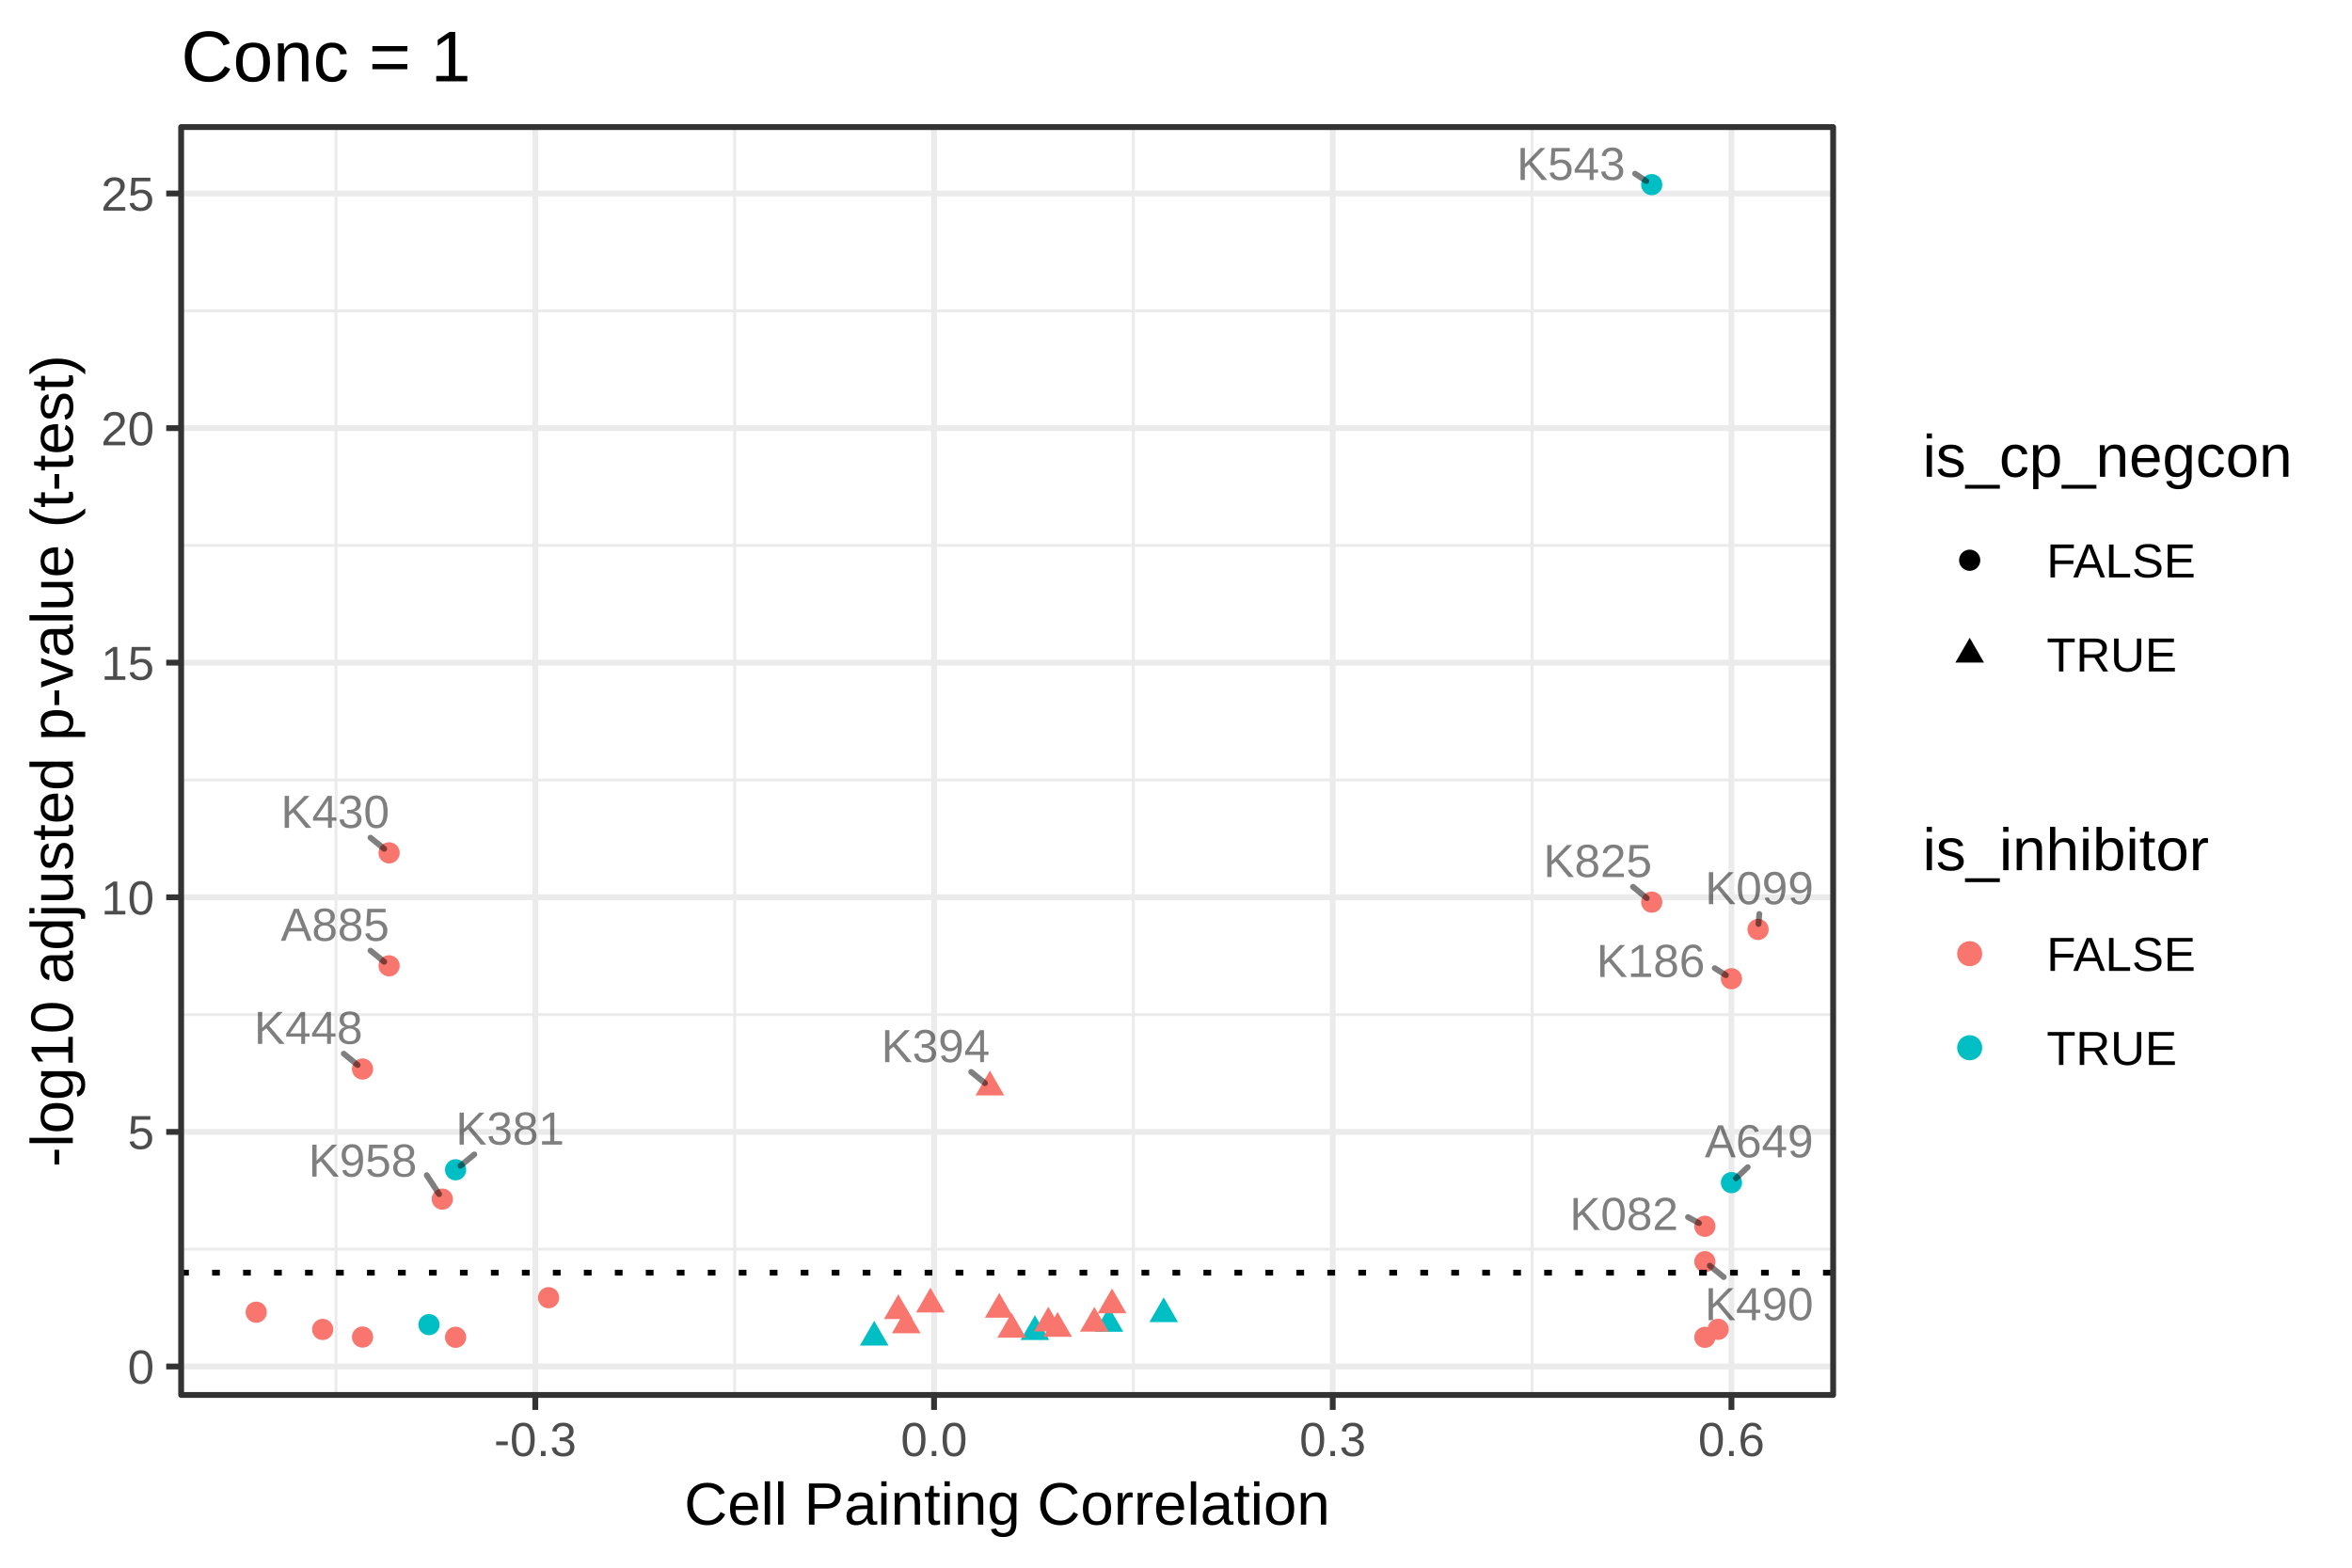
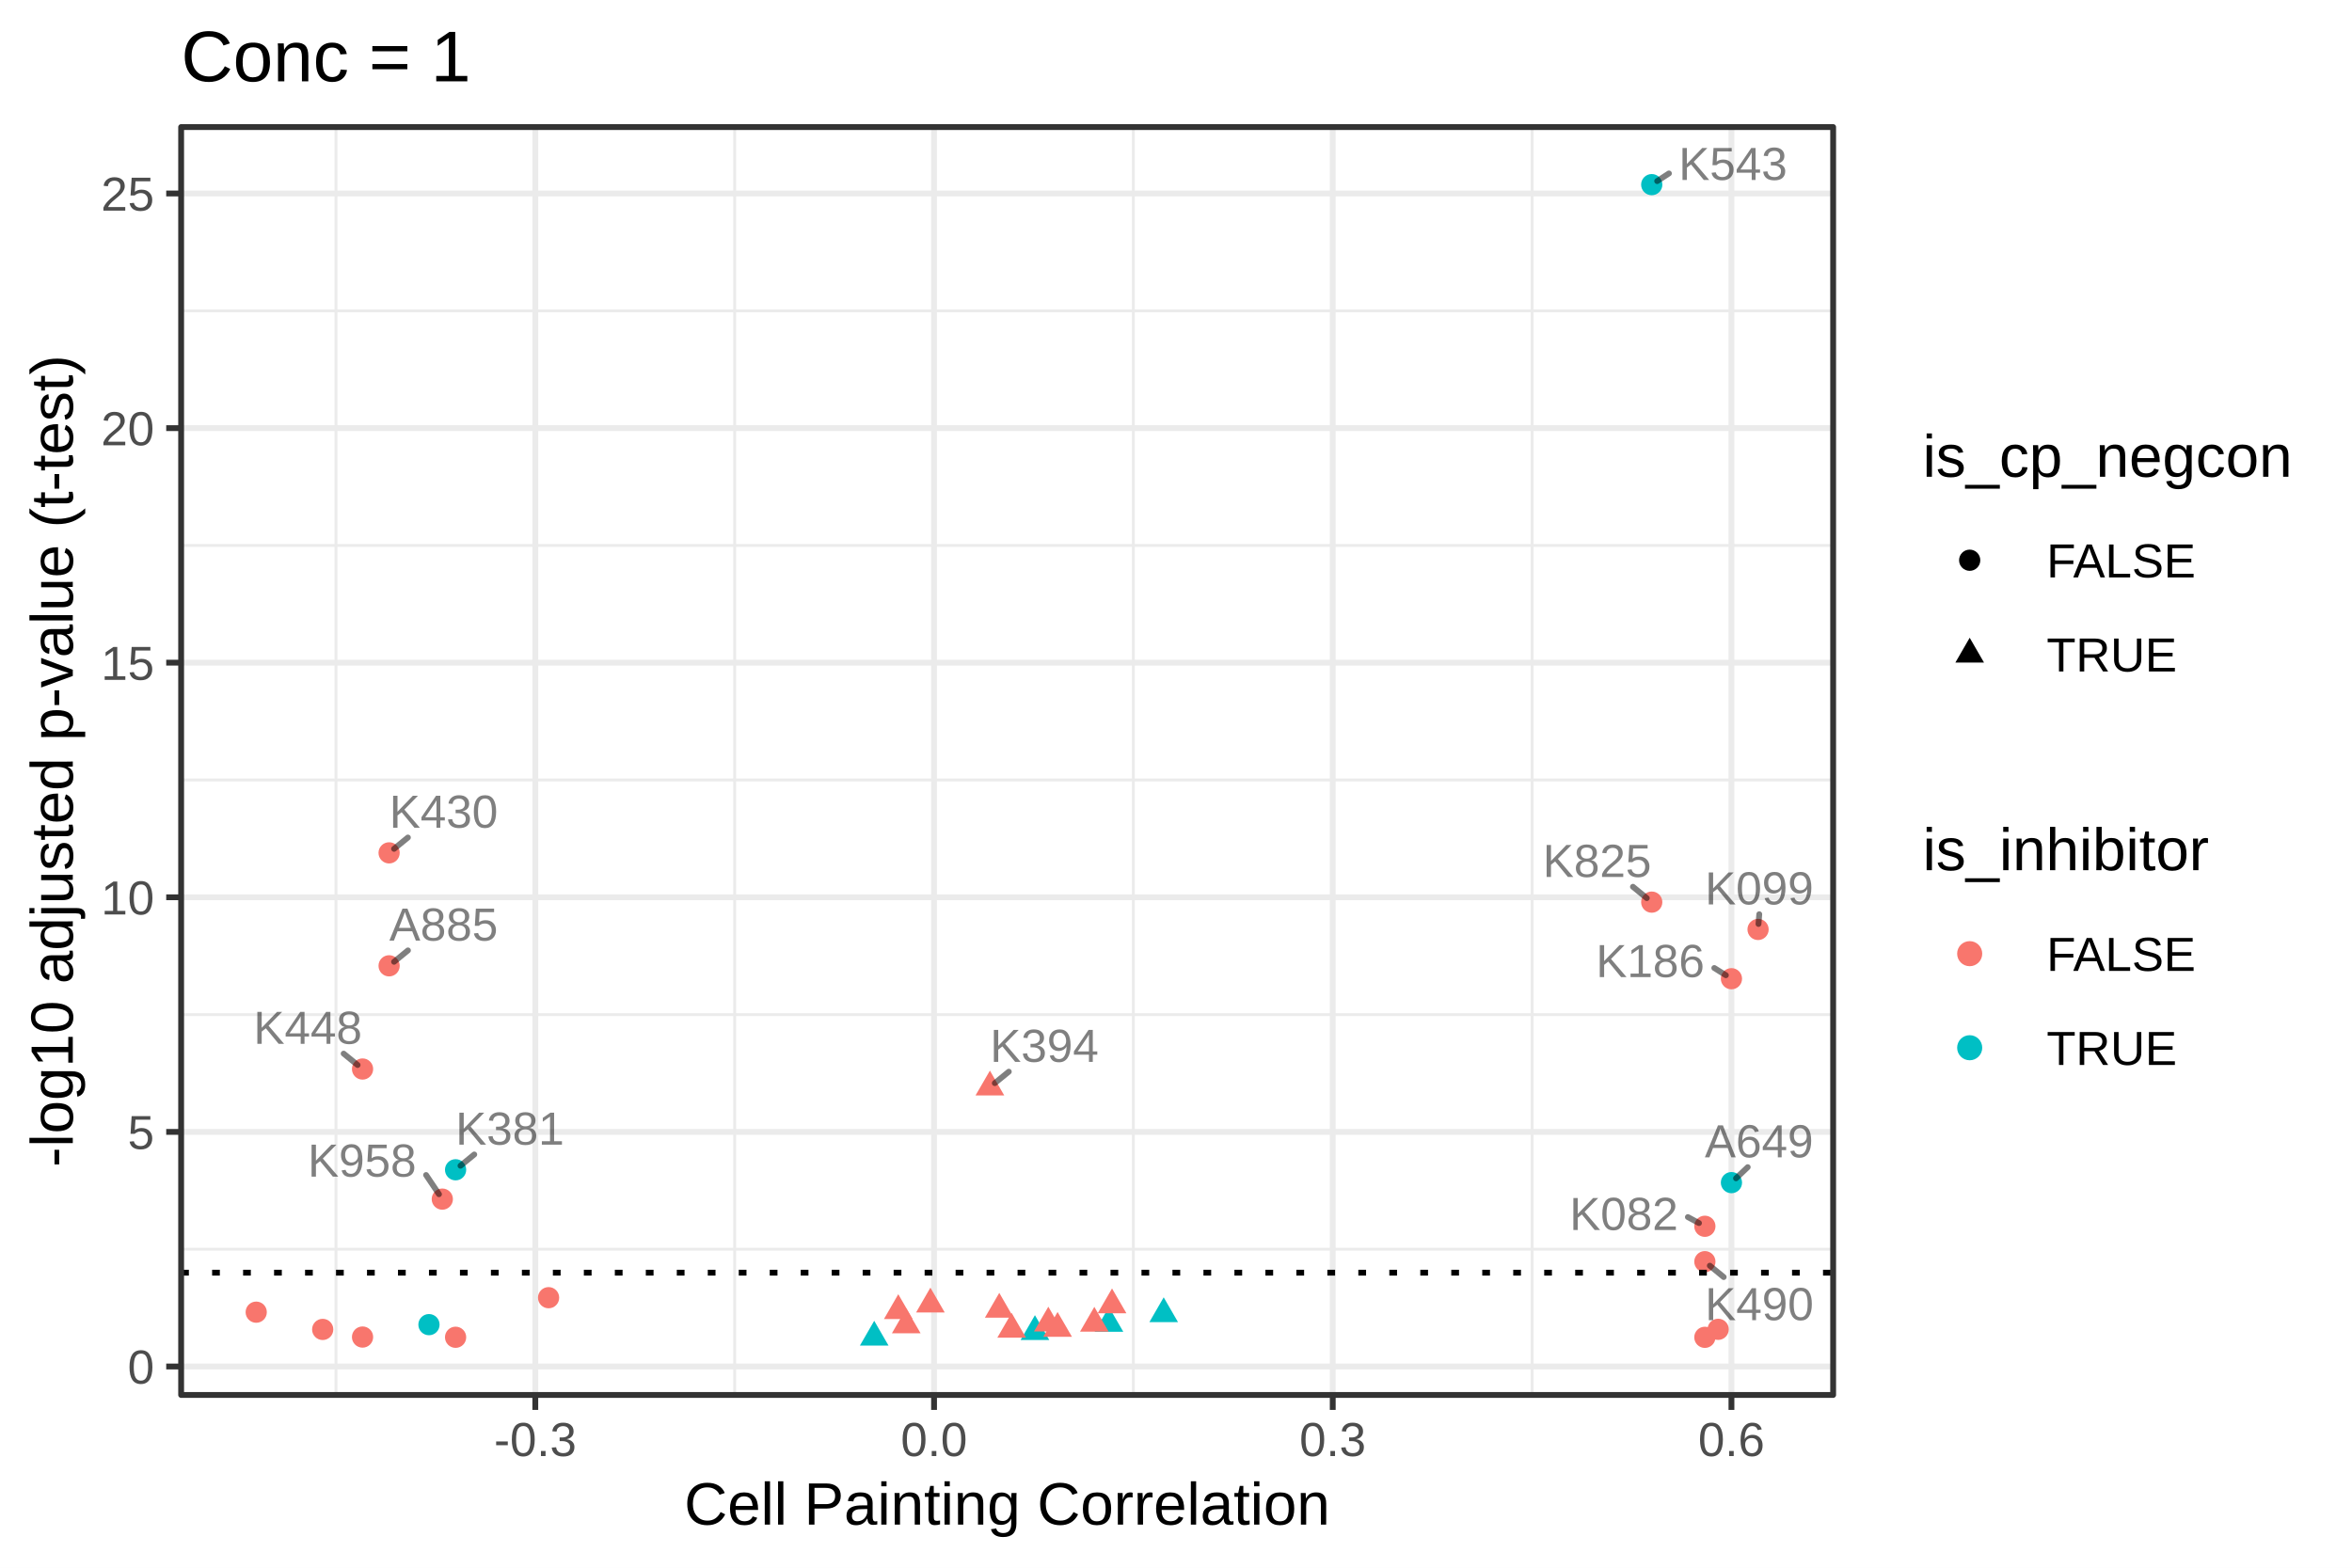
<svg xmlns="http://www.w3.org/2000/svg" class="svglite" width="432.00pt" height="288.00pt" viewBox="0 0 432.00 288.00">
  <defs>
    <style type="text/css">
    .svglite line, .svglite polyline, .svglite polygon, .svglite path, .svglite rect, .svglite circle {
      fill: none;
      stroke: #000000;
      stroke-linecap: round;
      stroke-linejoin: round;
      stroke-miterlimit: 10.00;
    }
  </style>
  </defs>
  <rect width="100%" height="100%" style="stroke: none; fill: #FFFFFF;" />
  <defs>
    <clipPath id="cpMC4wMHw0MzIuMDB8MC4wMHwyODguMDA=">
      <rect x="0.00" y="0.00" width="432.00" height="288.00" />
    </clipPath>
  </defs>
  <g clip-path="url(#cpMC4wMHw0MzIuMDB8MC4wMHwyODguMDA=)">
    <rect x="0.00" y="0.00" width="432.00" height="288.00" style="stroke-width: 1.07; stroke: #FFFFFF; fill: #FFFFFF;" />
    <rect x="33.27" y="23.34" width="303.43" height="232.93" style="stroke-width: 1.07; stroke: none; fill: #FFFFFF;" />
    <polyline points="33.27,229.49 336.70,229.49 " style="stroke-width: 0.53; stroke: #EBEBEB; stroke-linecap: butt;" />
    <polyline points="33.27,186.39 336.70,186.39 " style="stroke-width: 0.53; stroke: #EBEBEB; stroke-linecap: butt;" />
    <polyline points="33.27,143.29 336.70,143.29 " style="stroke-width: 0.53; stroke: #EBEBEB; stroke-linecap: butt;" />
    <polyline points="33.27,100.20 336.70,100.20 " style="stroke-width: 0.53; stroke: #EBEBEB; stroke-linecap: butt;" />
    <polyline points="33.27,57.10 336.70,57.10 " style="stroke-width: 0.53; stroke: #EBEBEB; stroke-linecap: butt;" />
    <polyline points="61.71,256.27 61.71,23.34 " style="stroke-width: 0.53; stroke: #EBEBEB; stroke-linecap: butt;" />
    <polyline points="134.94,256.27 134.94,23.34 " style="stroke-width: 0.53; stroke: #EBEBEB; stroke-linecap: butt;" />
    <polyline points="208.17,256.27 208.17,23.34 " style="stroke-width: 0.53; stroke: #EBEBEB; stroke-linecap: butt;" />
    <polyline points="281.41,256.27 281.41,23.34 " style="stroke-width: 0.53; stroke: #EBEBEB; stroke-linecap: butt;" />
    <polyline points="33.27,251.04 336.70,251.04 " style="stroke-width: 1.07; stroke: #EBEBEB; stroke-linecap: butt;" />
    <polyline points="33.27,207.94 336.70,207.94 " style="stroke-width: 1.07; stroke: #EBEBEB; stroke-linecap: butt;" />
    <polyline points="33.27,164.84 336.70,164.84 " style="stroke-width: 1.07; stroke: #EBEBEB; stroke-linecap: butt;" />
    <polyline points="33.27,121.74 336.70,121.74 " style="stroke-width: 1.07; stroke: #EBEBEB; stroke-linecap: butt;" />
    <polyline points="33.27,78.65 336.70,78.65 " style="stroke-width: 1.07; stroke: #EBEBEB; stroke-linecap: butt;" />
    <polyline points="33.27,35.55 336.70,35.55 " style="stroke-width: 1.07; stroke: #EBEBEB; stroke-linecap: butt;" />
    <polyline points="98.32,256.27 98.32,23.34 " style="stroke-width: 1.07; stroke: #EBEBEB; stroke-linecap: butt;" />
    <polyline points="171.56,256.27 171.56,23.34 " style="stroke-width: 1.07; stroke: #EBEBEB; stroke-linecap: butt;" />
    <polyline points="244.79,256.27 244.79,23.34 " style="stroke-width: 1.07; stroke: #EBEBEB; stroke-linecap: butt;" />
    <polyline points="318.02,256.27 318.02,23.34 " style="stroke-width: 1.07; stroke: #EBEBEB; stroke-linecap: butt;" />
    <circle cx="318.02" cy="217.26" r="1.95" style="stroke-width: 0.71; stroke: none; fill: #00BFC4;" />
    <circle cx="71.47" cy="177.43" r="1.95" style="stroke-width: 0.71; stroke: none; fill: #F8766D;" />
    <polygon points="213.74,238.33 216.37,242.89 211.11,242.89 " style="stroke-width: 0.71; stroke: none; fill: #00BFC4;" />
    <circle cx="100.76" cy="238.40" r="1.95" style="stroke-width: 0.71; stroke: none; fill: #F8766D;" />
    <circle cx="313.14" cy="245.68" r="1.95" style="stroke-width: 0.71; stroke: none; fill: #F8766D;" />
    <circle cx="313.14" cy="225.28" r="1.95" style="stroke-width: 0.71; stroke: none; fill: #F8766D;" />
    <polygon points="203.68,240.10 206.32,244.66 201.05,244.66 " style="stroke-width: 0.71; stroke: none; fill: #00BFC4;" />
    <circle cx="322.91" cy="170.75" r="1.95" style="stroke-width: 0.71; stroke: none; fill: #F8766D;" />
    <polygon points="190.09,241.61 192.72,246.17 187.46,246.17 " style="stroke-width: 0.71; stroke: none; fill: #00BFC4;" />
    <circle cx="47.06" cy="241.06" r="1.95" style="stroke-width: 0.71; stroke: none; fill: #F8766D;" />
    <polygon points="164.99,237.76 167.63,242.32 162.36,242.32 " style="stroke-width: 0.71; stroke: none; fill: #F8766D;" />
    <circle cx="83.68" cy="245.67" r="1.95" style="stroke-width: 0.71; stroke: none; fill: #F8766D;" />
    <circle cx="318.02" cy="179.80" r="1.95" style="stroke-width: 0.71; stroke: none; fill: #F8766D;" />
    <polygon points="183.54,237.51 186.17,242.07 180.90,242.07 " style="stroke-width: 0.71; stroke: none; fill: #F8766D;" />
    <polygon points="185.81,241.19 188.45,245.75 183.18,245.75 " style="stroke-width: 0.71; stroke: none; fill: #F8766D;" />
    <circle cx="83.68" cy="214.90" r="1.95" style="stroke-width: 0.71; stroke: none; fill: #00BFC4;" />
    <polygon points="181.82,196.68 184.45,201.24 179.18,201.24 " style="stroke-width: 0.71; stroke: none; fill: #F8766D;" />
    <circle cx="71.47" cy="156.68" r="1.95" style="stroke-width: 0.71; stroke: none; fill: #F8766D;" />
    <circle cx="66.59" cy="196.39" r="1.95" style="stroke-width: 0.71; stroke: none; fill: #F8766D;" />
    <circle cx="313.14" cy="231.78" r="1.95" style="stroke-width: 0.71; stroke: none; fill: #F8766D;" />
    <circle cx="59.27" cy="244.23" r="1.95" style="stroke-width: 0.71; stroke: none; fill: #F8766D;" />
    <circle cx="315.58" cy="244.21" r="1.95" style="stroke-width: 0.71; stroke: none; fill: #F8766D;" />
    <circle cx="78.79" cy="243.35" r="1.95" style="stroke-width: 0.71; stroke: none; fill: #00BFC4;" />
    <polygon points="192.55,240.05 195.18,244.61 189.91,244.61 " style="stroke-width: 0.71; stroke: none; fill: #F8766D;" />
    <circle cx="303.38" cy="33.92" r="1.95" style="stroke-width: 0.71; stroke: none; fill: #00BFC4;" />
    <polygon points="166.45,240.38 169.09,244.94 163.82,244.94 " style="stroke-width: 0.71; stroke: none; fill: #F8766D;" />
    <polygon points="160.57,242.64 163.20,247.20 157.94,247.20 " style="stroke-width: 0.71; stroke: none; fill: #00BFC4;" />
    <polygon points="194.25,241.02 196.89,245.58 191.62,245.58 " style="stroke-width: 0.71; stroke: none; fill: #F8766D;" />
    <polygon points="201.00,240.08 203.63,244.64 198.37,244.64 " style="stroke-width: 0.71; stroke: none; fill: #F8766D;" />
    <circle cx="303.38" cy="165.73" r="1.95" style="stroke-width: 0.71; stroke: none; fill: #F8766D;" />
    <polygon points="204.25,236.70 206.89,241.26 201.62,241.26 " style="stroke-width: 0.71; stroke: none; fill: #F8766D;" />
    <polygon points="170.89,236.55 173.52,241.11 168.26,241.11 " style="stroke-width: 0.71; stroke: none; fill: #F8766D;" />
    <circle cx="66.59" cy="245.63" r="1.95" style="stroke-width: 0.71; stroke: none; fill: #F8766D;" />
    <circle cx="81.24" cy="220.29" r="1.95" style="stroke-width: 0.71; stroke: none; fill: #F8766D;" />
    <line x1="321.01" y1="214.42" x2="318.86" y2="216.47" style="stroke-width: 1.07; stroke: #000000; stroke-opacity: 0.50;" />
-     <line x1="68.05" y1="174.64" x2="70.57" y2="176.69" style="stroke-width: 1.07; stroke: #000000; stroke-opacity: 0.50;" />
-     <line x1="310.04" y1="223.60" x2="312.06" y2="224.69" style="stroke-width: 1.07; stroke: #000000; stroke-opacity: 0.50;" />
-     <line x1="323.14" y1="167.91" x2="322.99" y2="169.74" style="stroke-width: 1.07; stroke: #000000; stroke-opacity: 0.50;" />
-     <line x1="314.95" y1="177.86" x2="317.00" y2="179.15" style="stroke-width: 1.07; stroke: #000000; stroke-opacity: 0.50;" />
-     <line x1="87.12" y1="212.08" x2="84.58" y2="214.16" style="stroke-width: 1.07; stroke: #000000; stroke-opacity: 0.50;" />
-     <line x1="178.39" y1="196.93" x2="180.91" y2="198.98" style="stroke-width: 1.07; stroke: #000000; stroke-opacity: 0.50;" />
-     <line x1="68.05" y1="153.89" x2="70.57" y2="155.94" style="stroke-width: 1.07; stroke: #000000; stroke-opacity: 0.50;" />
-     <line x1="63.14" y1="193.57" x2="65.68" y2="195.65" style="stroke-width: 1.07; stroke: #000000; stroke-opacity: 0.50;" />
+     <line x1="74.93" y1="174.60" x2="72.38" y2="176.69" style="stroke-width: 1.07; stroke: #000000; stroke-opacity: 0.50;" />
+     <line x1="310.02" y1="223.59" x2="312.06" y2="224.69" style="stroke-width: 1.07; stroke: #000000; stroke-opacity: 0.50;" />
+     <line x1="323.13" y1="167.95" x2="322.99" y2="169.74" style="stroke-width: 1.07; stroke: #000000; stroke-opacity: 0.50;" />
+     <line x1="314.87" y1="177.83" x2="317.00" y2="179.16" style="stroke-width: 1.07; stroke: #000000; stroke-opacity: 0.50;" />
+     <line x1="87.11" y1="212.09" x2="84.58" y2="214.16" style="stroke-width: 1.07; stroke: #000000; stroke-opacity: 0.50;" />
+     <line x1="185.29" y1="196.88" x2="182.72" y2="198.98" style="stroke-width: 1.07; stroke: #000000; stroke-opacity: 0.50;" />
+     <line x1="74.92" y1="153.86" x2="72.38" y2="155.94" style="stroke-width: 1.07; stroke: #000000; stroke-opacity: 0.50;" />
+     <line x1="63.12" y1="193.56" x2="65.68" y2="195.65" style="stroke-width: 1.07; stroke: #000000; stroke-opacity: 0.50;" />
    <line x1="316.60" y1="234.61" x2="314.05" y2="232.52" style="stroke-width: 1.07; stroke: #000000; stroke-opacity: 0.50;" />
-     <line x1="300.32" y1="31.91" x2="302.38" y2="33.26" style="stroke-width: 1.07; stroke: #000000; stroke-opacity: 0.50;" />
-     <line x1="299.94" y1="162.92" x2="302.47" y2="164.99" style="stroke-width: 1.07; stroke: #000000; stroke-opacity: 0.50;" />
-     <line x1="78.38" y1="215.89" x2="80.65" y2="219.38" style="stroke-width: 1.07; stroke: #000000; stroke-opacity: 0.50;" />
+     <line x1="306.54" y1="31.86" x2="304.38" y2="33.27" style="stroke-width: 1.07; stroke: #000000; stroke-opacity: 0.50;" />
+     <line x1="299.93" y1="162.91" x2="302.47" y2="164.99" style="stroke-width: 1.07; stroke: #000000; stroke-opacity: 0.50;" />
+     <line x1="78.26" y1="215.86" x2="80.63" y2="219.39" style="stroke-width: 1.07; stroke: #000000; stroke-opacity: 0.50;" />
    <text x="323.10" y="212.62" text-anchor="middle" style="font-size: 8.54px; fill: #000000; fill-opacity: 0.50; font-family: Arial;" textLength="19.92px" lengthAdjust="spacingAndGlyphs">A649</text>
-     <text x="61.54" y="172.84" text-anchor="middle" style="font-size: 8.54px; fill: #000000; fill-opacity: 0.50; font-family: Arial;" textLength="19.92px" lengthAdjust="spacingAndGlyphs">A885</text>
-     <text x="298.28" y="225.97" text-anchor="middle" style="font-size: 8.54px; fill: #000000; fill-opacity: 0.50; font-family: Arial;" textLength="19.92px" lengthAdjust="spacingAndGlyphs">K082</text>
-     <text x="323.14" y="166.11" text-anchor="middle" style="font-size: 8.54px; fill: #000000; fill-opacity: 0.50; font-family: Arial;" textLength="19.92px" lengthAdjust="spacingAndGlyphs">K099</text>
-     <text x="303.19" y="179.48" text-anchor="middle" style="font-size: 8.54px; fill: #000000; fill-opacity: 0.50; font-family: Arial;" textLength="19.92px" lengthAdjust="spacingAndGlyphs">K186</text>
-     <text x="93.68" y="210.28" text-anchor="middle" style="font-size: 8.54px; fill: #000000; fill-opacity: 0.50; font-family: Arial;" textLength="19.92px" lengthAdjust="spacingAndGlyphs">K381</text>
-     <text x="171.84" y="195.13" text-anchor="middle" style="font-size: 8.54px; fill: #000000; fill-opacity: 0.50; font-family: Arial;" textLength="19.92px" lengthAdjust="spacingAndGlyphs">K394</text>
-     <text x="61.56" y="152.09" text-anchor="middle" style="font-size: 8.54px; fill: #000000; fill-opacity: 0.50; font-family: Arial;" textLength="19.92px" lengthAdjust="spacingAndGlyphs">K430</text>
-     <text x="56.64" y="191.77" text-anchor="middle" style="font-size: 8.54px; fill: #000000; fill-opacity: 0.50; font-family: Arial;" textLength="19.92px" lengthAdjust="spacingAndGlyphs">K448</text>
-     <text x="323.10" y="242.53" text-anchor="middle" style="font-size: 8.54px; fill: #000000; fill-opacity: 0.50; font-family: Arial;" textLength="19.92px" lengthAdjust="spacingAndGlyphs">K490</text>
-     <text x="288.55" y="33.06" text-anchor="middle" style="font-size: 8.54px; fill: #000000; fill-opacity: 0.50; font-family: Arial;" textLength="19.92px" lengthAdjust="spacingAndGlyphs">K543</text>
-     <text x="293.46" y="161.12" text-anchor="middle" style="font-size: 8.54px; fill: #000000; fill-opacity: 0.50; font-family: Arial;" textLength="19.92px" lengthAdjust="spacingAndGlyphs">K825</text>
-     <text x="66.62" y="216.16" text-anchor="middle" style="font-size: 8.54px; fill: #000000; fill-opacity: 0.50; font-family: Arial;" textLength="19.92px" lengthAdjust="spacingAndGlyphs">K958</text>
+     <text x="81.48" y="172.80" text-anchor="middle" style="font-size: 8.54px; fill: #000000; fill-opacity: 0.50; font-family: Arial;" textLength="19.92px" lengthAdjust="spacingAndGlyphs">A885</text>
+     <text x="298.26" y="225.96" text-anchor="middle" style="font-size: 8.54px; fill: #000000; fill-opacity: 0.50; font-family: Arial;" textLength="19.92px" lengthAdjust="spacingAndGlyphs">K082</text>
+     <text x="323.13" y="166.15" text-anchor="middle" style="font-size: 8.54px; fill: #000000; fill-opacity: 0.50; font-family: Arial;" textLength="19.92px" lengthAdjust="spacingAndGlyphs">K099</text>
+     <text x="303.11" y="179.50" text-anchor="middle" style="font-size: 8.54px; fill: #000000; fill-opacity: 0.50; font-family: Arial;" textLength="19.92px" lengthAdjust="spacingAndGlyphs">K186</text>
+     <text x="93.65" y="210.29" text-anchor="middle" style="font-size: 8.54px; fill: #000000; fill-opacity: 0.50; font-family: Arial;" textLength="19.92px" lengthAdjust="spacingAndGlyphs">K381</text>
+     <text x="191.82" y="195.08" text-anchor="middle" style="font-size: 8.54px; fill: #000000; fill-opacity: 0.50; font-family: Arial;" textLength="19.92px" lengthAdjust="spacingAndGlyphs">K394</text>
+     <text x="81.48" y="152.06" text-anchor="middle" style="font-size: 8.54px; fill: #000000; fill-opacity: 0.50; font-family: Arial;" textLength="19.92px" lengthAdjust="spacingAndGlyphs">K430</text>
+     <text x="56.54" y="191.76" text-anchor="middle" style="font-size: 8.54px; fill: #000000; fill-opacity: 0.50; font-family: Arial;" textLength="19.92px" lengthAdjust="spacingAndGlyphs">K448</text>
+     <text x="323.14" y="242.53" text-anchor="middle" style="font-size: 8.54px; fill: #000000; fill-opacity: 0.50; font-family: Arial;" textLength="19.92px" lengthAdjust="spacingAndGlyphs">K490</text>
+     <text x="318.30" y="33.06" text-anchor="middle" style="font-size: 8.54px; fill: #000000; fill-opacity: 0.50; font-family: Arial;" textLength="19.92px" lengthAdjust="spacingAndGlyphs">K543</text>
+     <text x="293.35" y="161.11" text-anchor="middle" style="font-size: 8.54px; fill: #000000; fill-opacity: 0.50; font-family: Arial;" textLength="19.92px" lengthAdjust="spacingAndGlyphs">K825</text>
+     <text x="66.50" y="216.16" text-anchor="middle" style="font-size: 8.54px; fill: #000000; fill-opacity: 0.50; font-family: Arial;" textLength="19.92px" lengthAdjust="spacingAndGlyphs">K958</text>
    <line x1="33.27" y1="233.80" x2="336.70" y2="233.80" style="stroke-width: 1.07; stroke-dasharray: 1.42,4.27; stroke-linecap: butt;" />
    <rect x="33.27" y="23.34" width="303.43" height="232.93" style="stroke-width: 1.07; stroke: #333333;" />
    <text x="28.34" y="254.19" text-anchor="end" style="font-size: 8.80px; fill: #4D4D4D; font-family: Arial;" textLength="4.90px" lengthAdjust="spacingAndGlyphs">0</text>
    <text x="28.34" y="211.09" text-anchor="end" style="font-size: 8.80px; fill: #4D4D4D; font-family: Arial;" textLength="4.90px" lengthAdjust="spacingAndGlyphs">5</text>
    <text x="28.34" y="168.00" text-anchor="end" style="font-size: 8.80px; fill: #4D4D4D; font-family: Arial;" textLength="9.79px" lengthAdjust="spacingAndGlyphs">10</text>
    <text x="28.34" y="124.90" text-anchor="end" style="font-size: 8.80px; fill: #4D4D4D; font-family: Arial;" textLength="9.79px" lengthAdjust="spacingAndGlyphs">15</text>
    <text x="28.34" y="81.80" text-anchor="end" style="font-size: 8.80px; fill: #4D4D4D; font-family: Arial;" textLength="9.79px" lengthAdjust="spacingAndGlyphs">20</text>
    <text x="28.34" y="38.70" text-anchor="end" style="font-size: 8.80px; fill: #4D4D4D; font-family: Arial;" textLength="9.79px" lengthAdjust="spacingAndGlyphs">25</text>
    <polyline points="30.53,251.04 33.27,251.04 " style="stroke-width: 1.07; stroke: #333333; stroke-linecap: butt;" />
    <polyline points="30.53,207.94 33.27,207.94 " style="stroke-width: 1.07; stroke: #333333; stroke-linecap: butt;" />
    <polyline points="30.53,164.84 33.27,164.84 " style="stroke-width: 1.07; stroke: #333333; stroke-linecap: butt;" />
    <polyline points="30.53,121.74 33.27,121.74 " style="stroke-width: 1.07; stroke: #333333; stroke-linecap: butt;" />
    <polyline points="30.53,78.65 33.27,78.65 " style="stroke-width: 1.07; stroke: #333333; stroke-linecap: butt;" />
    <polyline points="30.53,35.55 33.27,35.55 " style="stroke-width: 1.07; stroke: #333333; stroke-linecap: butt;" />
    <polyline points="98.32,259.01 98.32,256.27 " style="stroke-width: 1.07; stroke: #333333; stroke-linecap: butt;" />
    <polyline points="171.56,259.01 171.56,256.27 " style="stroke-width: 1.07; stroke: #333333; stroke-linecap: butt;" />
    <polyline points="244.79,259.01 244.79,256.27 " style="stroke-width: 1.07; stroke: #333333; stroke-linecap: butt;" />
    <polyline points="318.02,259.01 318.02,256.27 " style="stroke-width: 1.07; stroke: #333333; stroke-linecap: butt;" />
    <text x="98.32" y="267.50" text-anchor="middle" style="font-size: 8.80px; fill: #4D4D4D; font-family: Arial;" textLength="15.16px" lengthAdjust="spacingAndGlyphs">-0.3</text>
    <text x="171.56" y="267.50" text-anchor="middle" style="font-size: 8.80px; fill: #4D4D4D; font-family: Arial;" textLength="12.23px" lengthAdjust="spacingAndGlyphs">0.0</text>
    <text x="244.79" y="267.50" text-anchor="middle" style="font-size: 8.80px; fill: #4D4D4D; font-family: Arial;" textLength="12.23px" lengthAdjust="spacingAndGlyphs">0.3</text>
    <text x="318.02" y="267.50" text-anchor="middle" style="font-size: 8.80px; fill: #4D4D4D; font-family: Arial;" textLength="12.23px" lengthAdjust="spacingAndGlyphs">0.6</text>
    <text x="184.98" y="280.09" text-anchor="middle" style="font-size: 11.00px; font-family: Arial;" textLength="118.61px" lengthAdjust="spacingAndGlyphs">Cell Painting Correlation</text>
    <text transform="translate(13.37,139.80) rotate(-90)" text-anchor="middle" style="font-size: 11.00px; font-family: Arial;" textLength="149.20px" lengthAdjust="spacingAndGlyphs">-log10 adjusted p-value (t-test)</text>
    <rect x="347.66" y="73.00" width="78.86" height="61.32" style="stroke-width: 1.07; stroke: none; fill: #FFFFFF;" />
    <text x="353.14" y="87.59" style="font-size: 11.00px; font-family: Arial;" textLength="67.90px" lengthAdjust="spacingAndGlyphs">is_cp_negcon</text>
    <rect x="353.14" y="94.28" width="17.28" height="17.28" style="stroke-width: 1.07; stroke: none; fill: #FFFFFF;" />
    <circle cx="361.78" cy="102.92" r="1.95" style="stroke-width: 0.71; stroke: none; fill: #000000;" />
    <rect x="353.14" y="111.56" width="17.28" height="17.28" style="stroke-width: 1.07; stroke: none; fill: #FFFFFF;" />
    <polygon points="361.78,117.16 364.41,121.72 359.15,121.72 " style="stroke-width: 0.71; stroke: none; fill: #000000;" />
    <text x="375.90" y="106.08" style="font-size: 8.80px; font-family: Arial;" textLength="27.87px" lengthAdjust="spacingAndGlyphs">FALSE</text>
    <text x="375.90" y="123.36" style="font-size: 8.80px; font-family: Arial;" textLength="23.94px" lengthAdjust="spacingAndGlyphs">TRUE</text>
    <rect x="347.66" y="145.28" width="63.54" height="61.32" style="stroke-width: 1.07; stroke: none; fill: #FFFFFF;" />
    <text x="353.14" y="159.87" style="font-size: 11.00px; font-family: Arial;" textLength="52.58px" lengthAdjust="spacingAndGlyphs">is_inhibitor</text>
    <rect x="353.14" y="166.56" width="17.28" height="17.28" style="stroke-width: 1.07; stroke: none; fill: #FFFFFF;" />
    <circle cx="361.78" cy="175.20" r="1.95" style="stroke-width: 0.71; stroke: #F8766D; fill: #F8766D;" />
    <rect x="353.14" y="183.84" width="17.28" height="17.28" style="stroke-width: 1.07; stroke: none; fill: #FFFFFF;" />
    <circle cx="361.78" cy="192.48" r="1.95" style="stroke-width: 0.71; stroke: #00BFC4; fill: #00BFC4;" />
    <text x="375.90" y="178.36" style="font-size: 8.80px; font-family: Arial;" textLength="27.87px" lengthAdjust="spacingAndGlyphs">FALSE</text>
    <text x="375.90" y="195.64" style="font-size: 8.80px; font-family: Arial;" textLength="23.94px" lengthAdjust="spacingAndGlyphs">TRUE</text>
    <text x="33.27" y="14.94" style="font-size: 13.20px; font-family: Arial;" textLength="53.16px" lengthAdjust="spacingAndGlyphs">Conc = 1</text>
  </g>
</svg>
